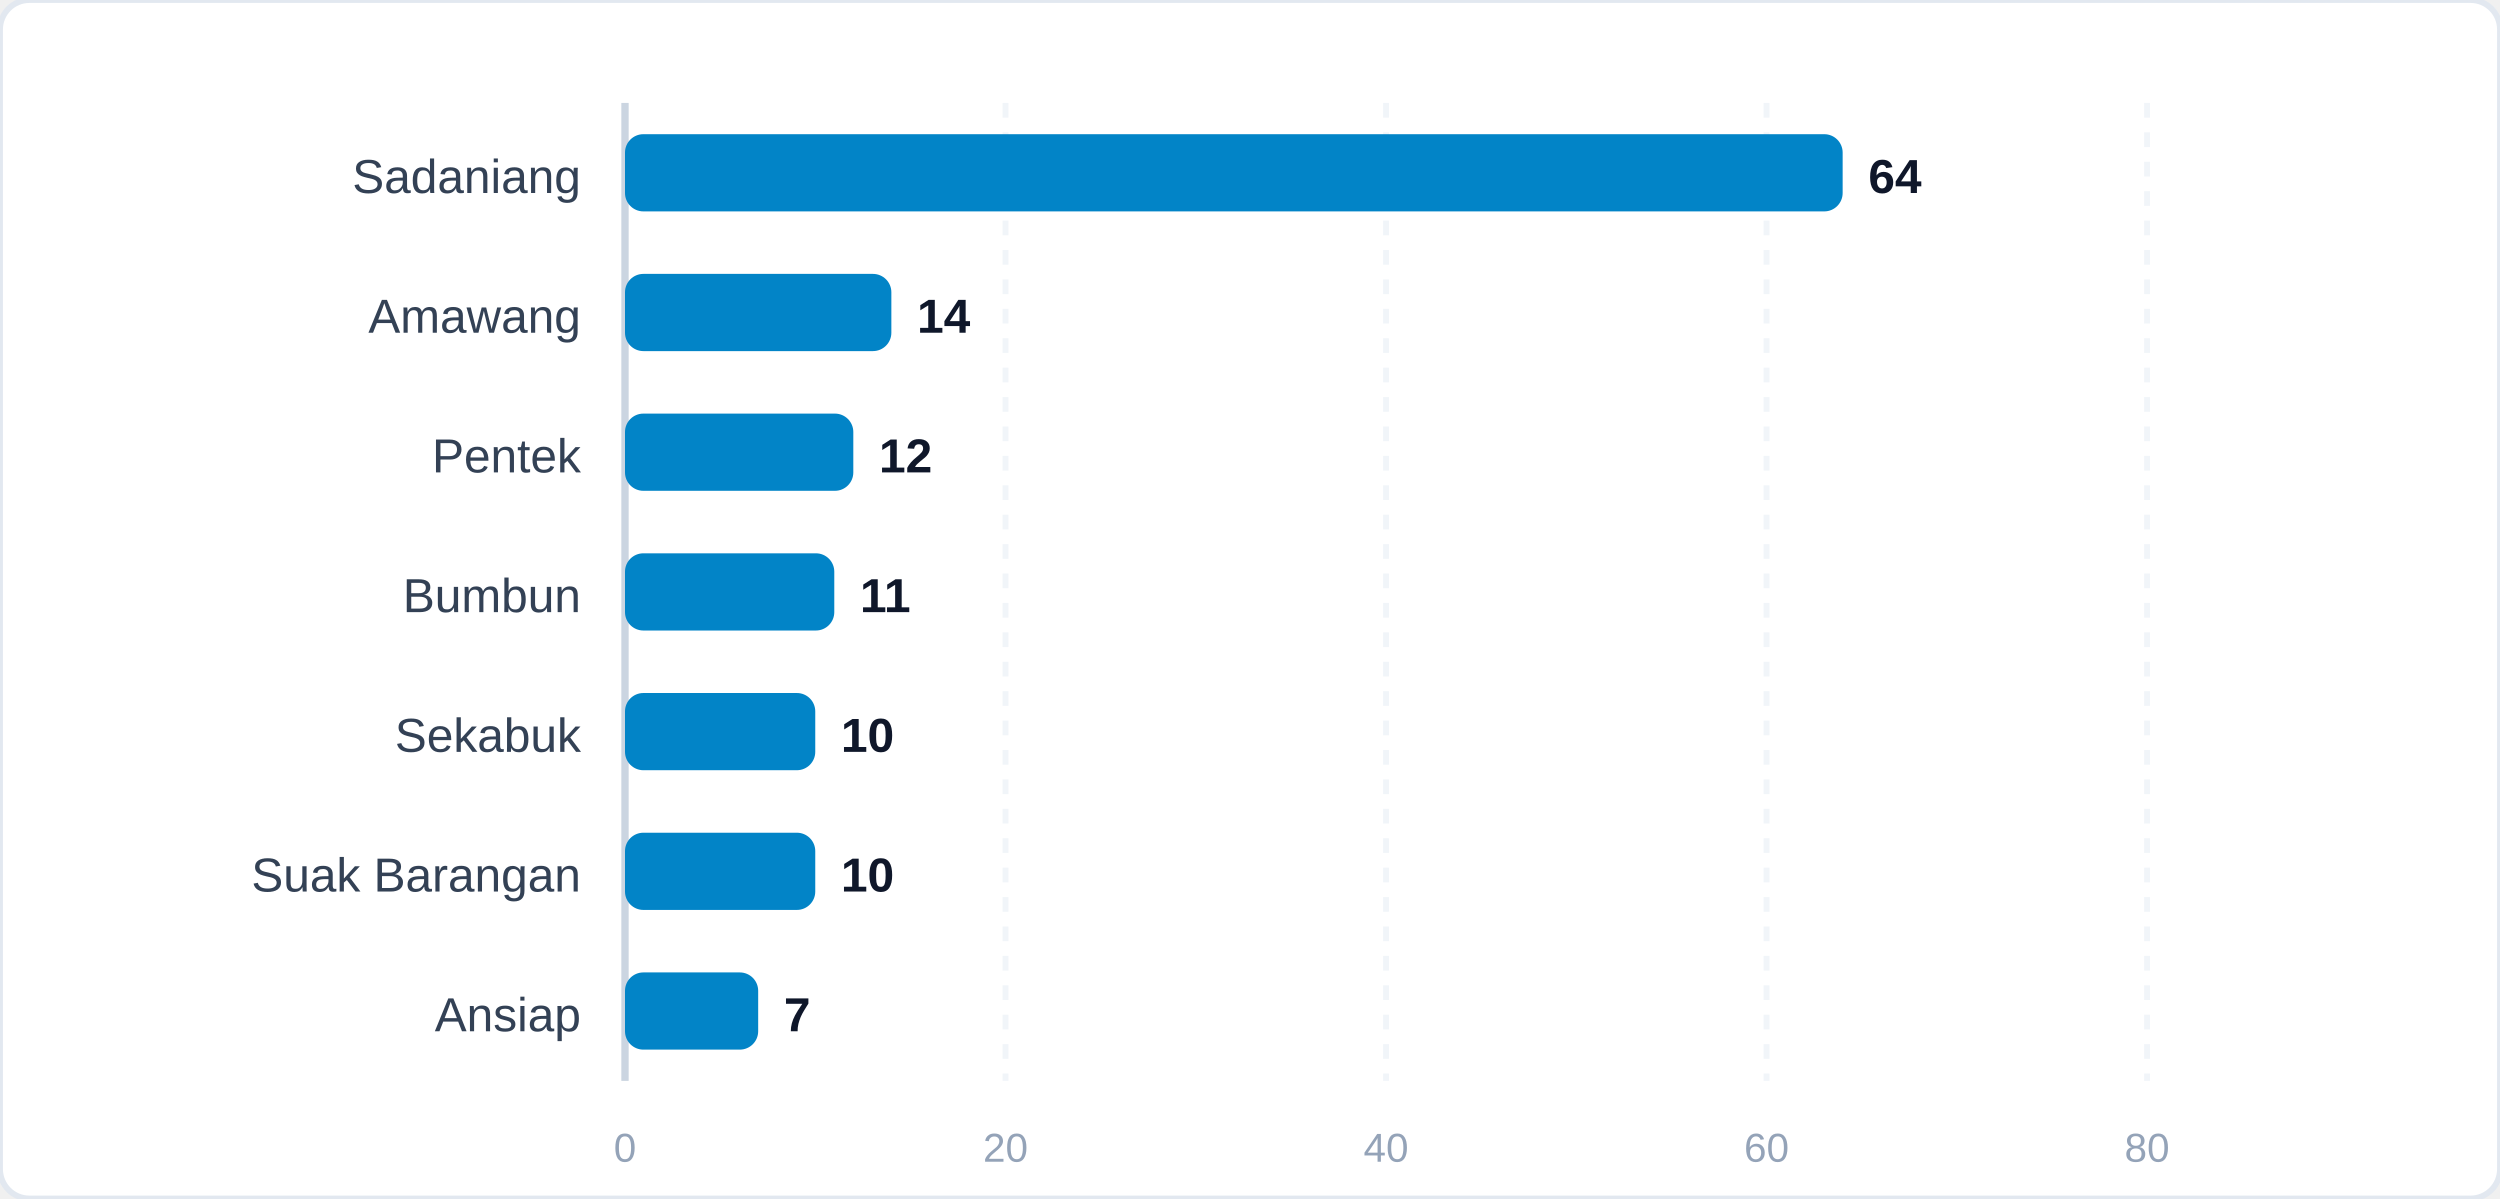
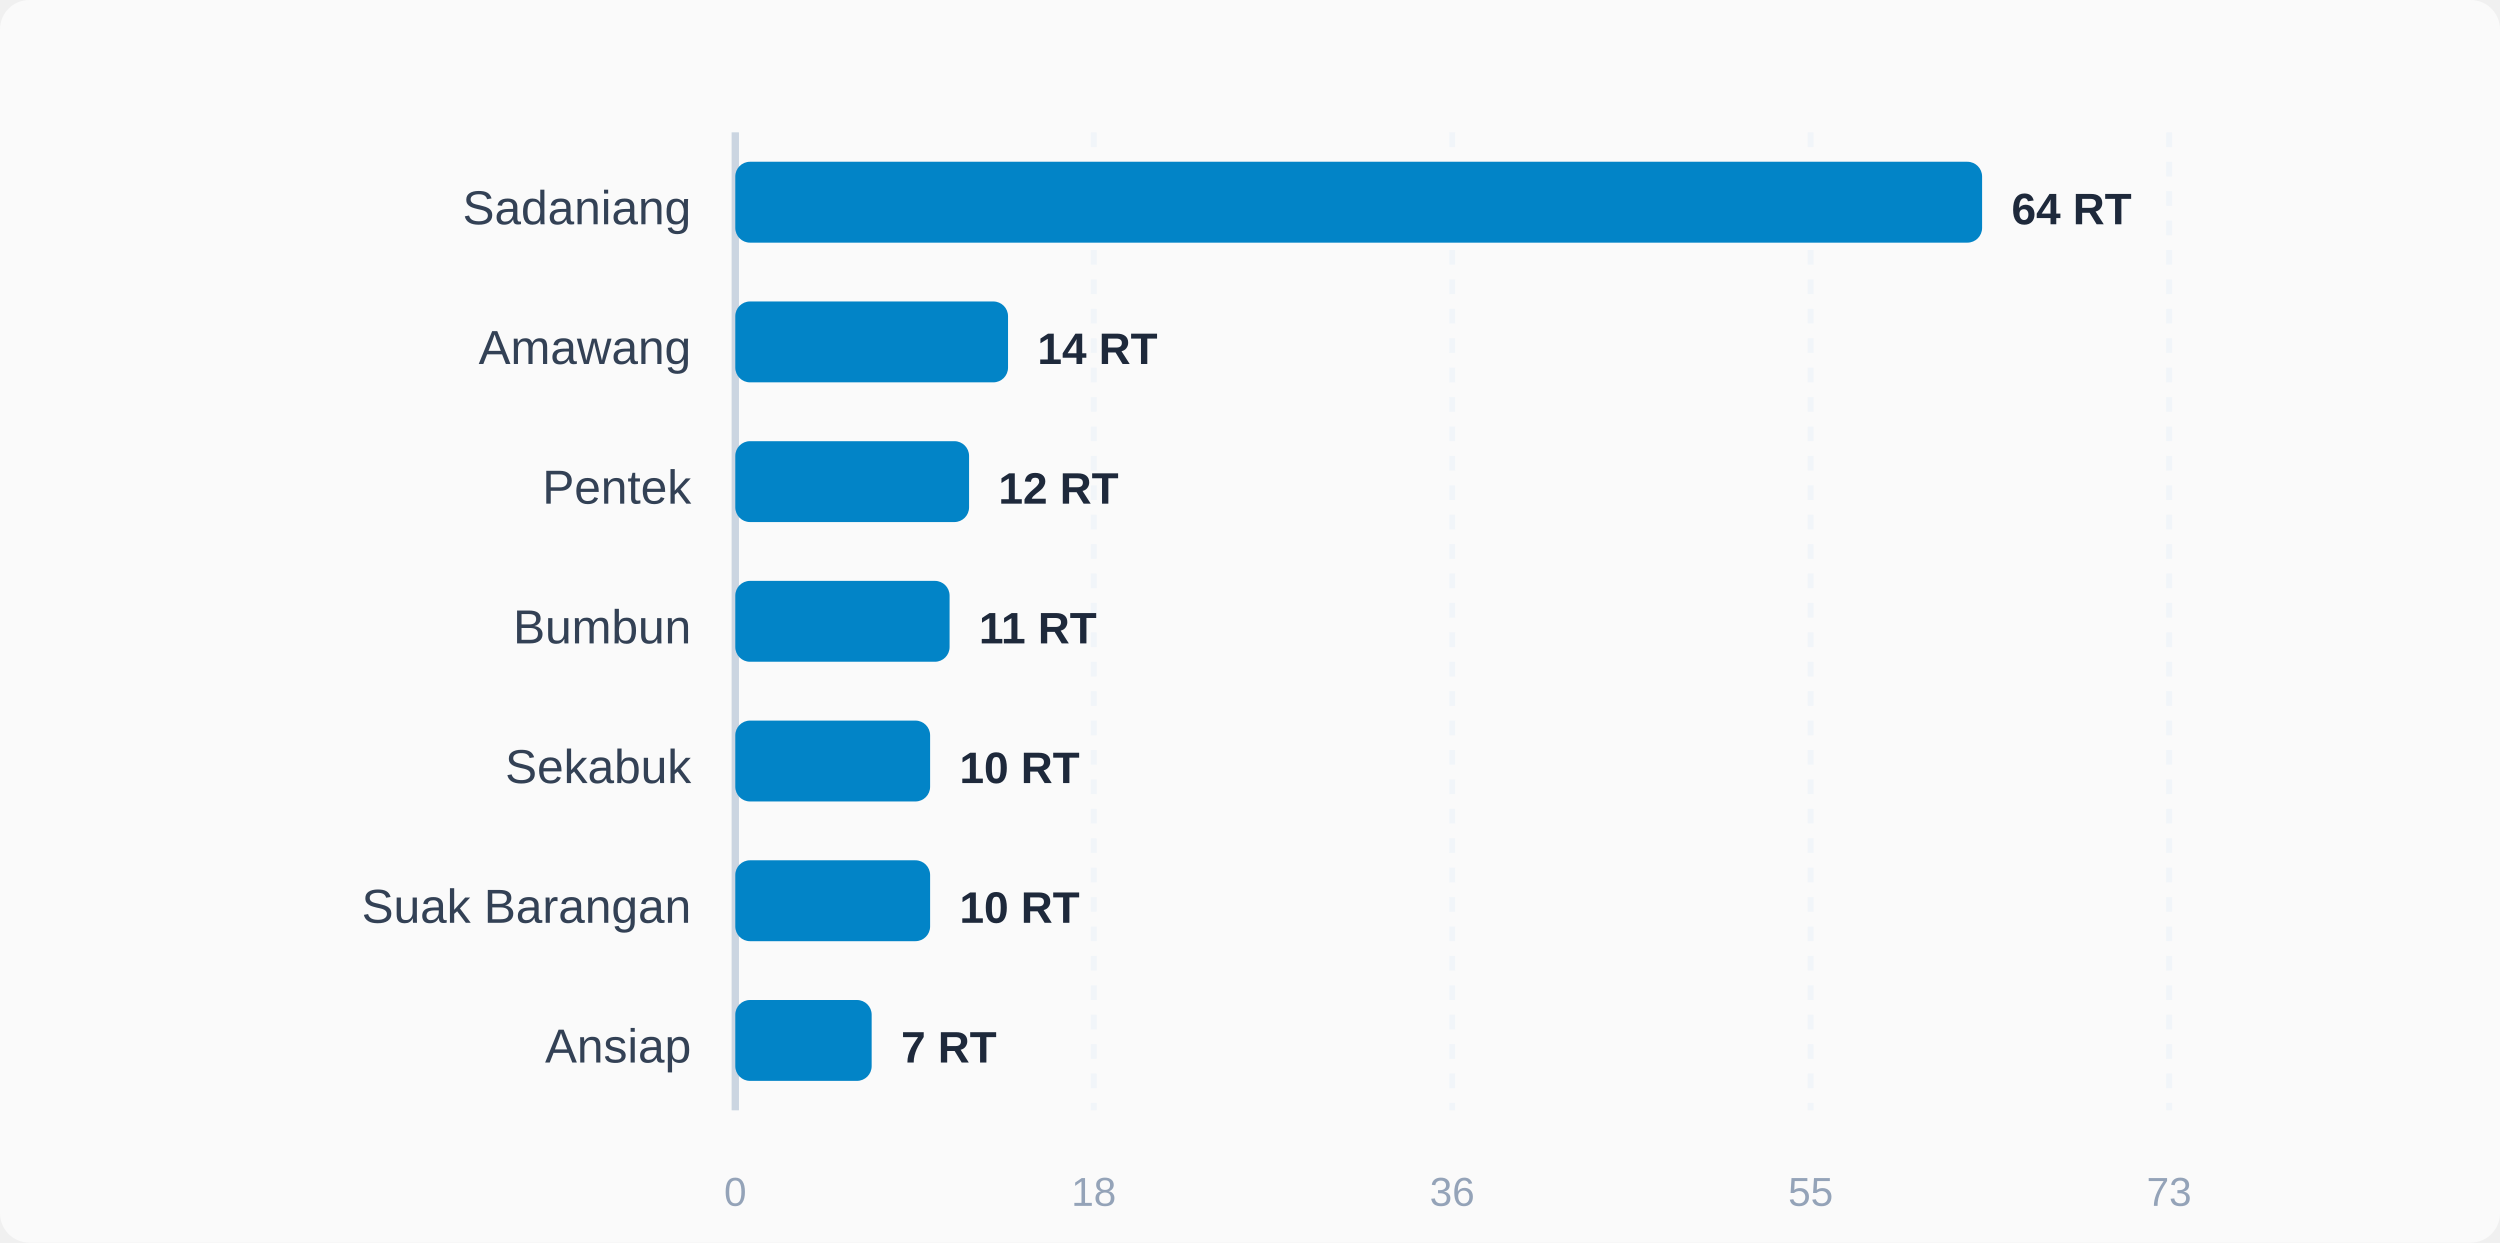
- <svg xmlns="http://www.w3.org/2000/svg" viewBox="0 0 340 163" width="100%" style="font-family: 'Liberation Sans', Arial, sans-serif;">
-   <rect width="340" height="163" rx="4" fill="#FFFFFF" stroke="#E2E8F0" stroke-width="0.8" />
-   <line x1="85.0" y1="14" x2="85.0" y2="147" stroke="#F1F5F9" stroke-width="0.8" stroke-dasharray="2,2" />
-   <text x="85.0" y="158" font-size="5.5" fill="#94A3B8" text-anchor="middle">0</text>
-   <line x1="136.75" y1="14" x2="136.75" y2="147" stroke="#F1F5F9" stroke-width="0.8" stroke-dasharray="2,2" />
-   <text x="136.75" y="158" font-size="5.5" fill="#94A3B8" text-anchor="middle">20</text>
-   <line x1="188.5" y1="14" x2="188.5" y2="147" stroke="#F1F5F9" stroke-width="0.8" stroke-dasharray="2,2" />
-   <text x="188.5" y="158" font-size="5.5" fill="#94A3B8" text-anchor="middle">40</text>
-   <line x1="240.25" y1="14" x2="240.25" y2="147" stroke="#F1F5F9" stroke-width="0.8" stroke-dasharray="2,2" />
-   <text x="240.25" y="158" font-size="5.5" fill="#94A3B8" text-anchor="middle">60</text>
-   <line x1="292.0" y1="14" x2="292.0" y2="147" stroke="#F1F5F9" stroke-width="0.8" stroke-dasharray="2,2" />
-   <text x="292.0" y="158" font-size="5.5" fill="#94A3B8" text-anchor="middle">80</text>
-   <line x1="85" y1="14" x2="85" y2="147" stroke="#CBD5E1" stroke-width="1" />
-   <text x="79" y="26.25" font-size="6.5" fill="#334155" text-anchor="end">Sadaniang</text>
-   <rect x="85" y="18.25" width="165.6" height="10.5" rx="2.5" fill="#0284C7" />
-   <text x="254.1" y="26.25" font-size="6.5" font-weight="bold" fill="#0F172A">64</text>
-   <text x="79" y="45.25" font-size="6.5" fill="#334155" text-anchor="end">Amawang</text>
-   <rect x="85" y="37.25" width="36.225" height="10.5" rx="2.5" fill="#0284C7" />
-   <text x="124.725" y="45.25" font-size="6.5" font-weight="bold" fill="#0F172A">14</text>
-   <text x="79" y="64.25" font-size="6.5" fill="#334155" text-anchor="end">Pentek</text>
-   <rect x="85" y="56.25" width="31.05" height="10.5" rx="2.5" fill="#0284C7" />
-   <text x="119.55" y="64.25" font-size="6.5" font-weight="bold" fill="#0F172A">12</text>
-   <text x="79" y="83.25" font-size="6.5" fill="#334155" text-anchor="end">Bumbun</text>
-   <rect x="85" y="75.25" width="28.463" height="10.5" rx="2.5" fill="#0284C7" />
-   <text x="116.963" y="83.25" font-size="6.5" font-weight="bold" fill="#0F172A">11</text>
-   <text x="79" y="102.25" font-size="6.5" fill="#334155" text-anchor="end">Sekabuk</text>
-   <rect x="85" y="94.25" width="25.875" height="10.5" rx="2.5" fill="#0284C7" />
-   <text x="114.375" y="102.25" font-size="6.5" font-weight="bold" fill="#0F172A">10</text>
-   <text x="79" y="121.25" font-size="6.5" fill="#334155" text-anchor="end">Suak Barangan</text>
-   <rect x="85" y="113.25" width="25.875" height="10.5" rx="2.5" fill="#0284C7" />
-   <text x="114.375" y="121.25" font-size="6.5" font-weight="bold" fill="#0F172A">10</text>
-   <text x="79" y="140.25" font-size="6.5" fill="#334155" text-anchor="end">Ansiap</text>
-   <rect x="85" y="132.25" width="18.112" height="10.5" rx="2.5" fill="#0284C7" />
-   <text x="106.612" y="140.25" font-size="6.5" font-weight="bold" fill="#0F172A">7</text>
+ <svg xmlns="http://www.w3.org/2000/svg" viewBox="0 0 340 169" width="100%" height="169pt" style="font-family: 'Liberation Sans', Arial, sans-serif;">
+   <rect width="340" height="169" fill="#FAFAFA" rx="4" />
+   <line x1="100.0" y1="18" x2="100.0" y2="151" stroke="#F1F5F9" stroke-width="0.8" stroke-dasharray="2,2" />
+   <text x="100.0" y="164" font-size="5.5" fill="#94A3B8" text-anchor="middle">0</text>
+   <line x1="148.75" y1="18" x2="148.75" y2="151" stroke="#F1F5F9" stroke-width="0.8" stroke-dasharray="2,2" />
+   <text x="148.75" y="164" font-size="5.5" fill="#94A3B8" text-anchor="middle">18</text>
+   <line x1="197.5" y1="18" x2="197.5" y2="151" stroke="#F1F5F9" stroke-width="0.8" stroke-dasharray="2,2" />
+   <text x="197.5" y="164" font-size="5.5" fill="#94A3B8" text-anchor="middle">36</text>
+   <line x1="246.25" y1="18" x2="246.25" y2="151" stroke="#F1F5F9" stroke-width="0.8" stroke-dasharray="2,2" />
+   <text x="246.25" y="164" font-size="5.5" fill="#94A3B8" text-anchor="middle">55</text>
+   <line x1="295.0" y1="18" x2="295.0" y2="151" stroke="#F1F5F9" stroke-width="0.8" stroke-dasharray="2,2" />
+   <text x="295.0" y="164" font-size="5.5" fill="#94A3B8" text-anchor="middle">73</text>
+   <line x1="100" y1="18" x2="100" y2="151" stroke="#CBD5E1" stroke-width="1" />
+   <text x="94" y="30.5" font-size="6.5" fill="#334155" text-anchor="end">Sadaniang</text>
+   <rect x="100" y="22" width="169.565" height="11" rx="2" fill="#0284C7" />
+   <text x="273.565" y="30.5" font-size="6" font-weight="bold" fill="#1E293B">64 RT</text>
+   <text x="94" y="49.5" font-size="6.5" fill="#334155" text-anchor="end">Amawang</text>
+   <rect x="100" y="41" width="37.092" height="11" rx="2" fill="#0284C7" />
+   <text x="141.092" y="49.5" font-size="6" font-weight="bold" fill="#1E293B">14 RT</text>
+   <text x="94" y="68.5" font-size="6.5" fill="#334155" text-anchor="end">Pentek</text>
+   <rect x="100" y="60" width="31.793" height="11" rx="2" fill="#0284C7" />
+   <text x="135.793" y="68.5" font-size="6" font-weight="bold" fill="#1E293B">12 RT</text>
+   <text x="94" y="87.5" font-size="6.5" fill="#334155" text-anchor="end">Bumbun</text>
+   <rect x="100" y="79" width="29.144" height="11" rx="2" fill="#0284C7" />
+   <text x="133.144" y="87.5" font-size="6" font-weight="bold" fill="#1E293B">11 RT</text>
+   <text x="94" y="106.5" font-size="6.5" fill="#334155" text-anchor="end">Sekabuk</text>
+   <rect x="100" y="98" width="26.495" height="11" rx="2" fill="#0284C7" />
+   <text x="130.495" y="106.5" font-size="6" font-weight="bold" fill="#1E293B">10 RT</text>
+   <text x="94" y="125.5" font-size="6.5" fill="#334155" text-anchor="end">Suak Barangan</text>
+   <rect x="100" y="117" width="26.495" height="11" rx="2" fill="#0284C7" />
+   <text x="130.495" y="125.5" font-size="6" font-weight="bold" fill="#1E293B">10 RT</text>
+   <text x="94" y="144.5" font-size="6.5" fill="#334155" text-anchor="end">Ansiap</text>
+   <rect x="100" y="136" width="18.546" height="11" rx="2" fill="#0284C7" />
+   <text x="122.546" y="144.5" font-size="6" font-weight="bold" fill="#1E293B">7 RT</text>
</svg>
